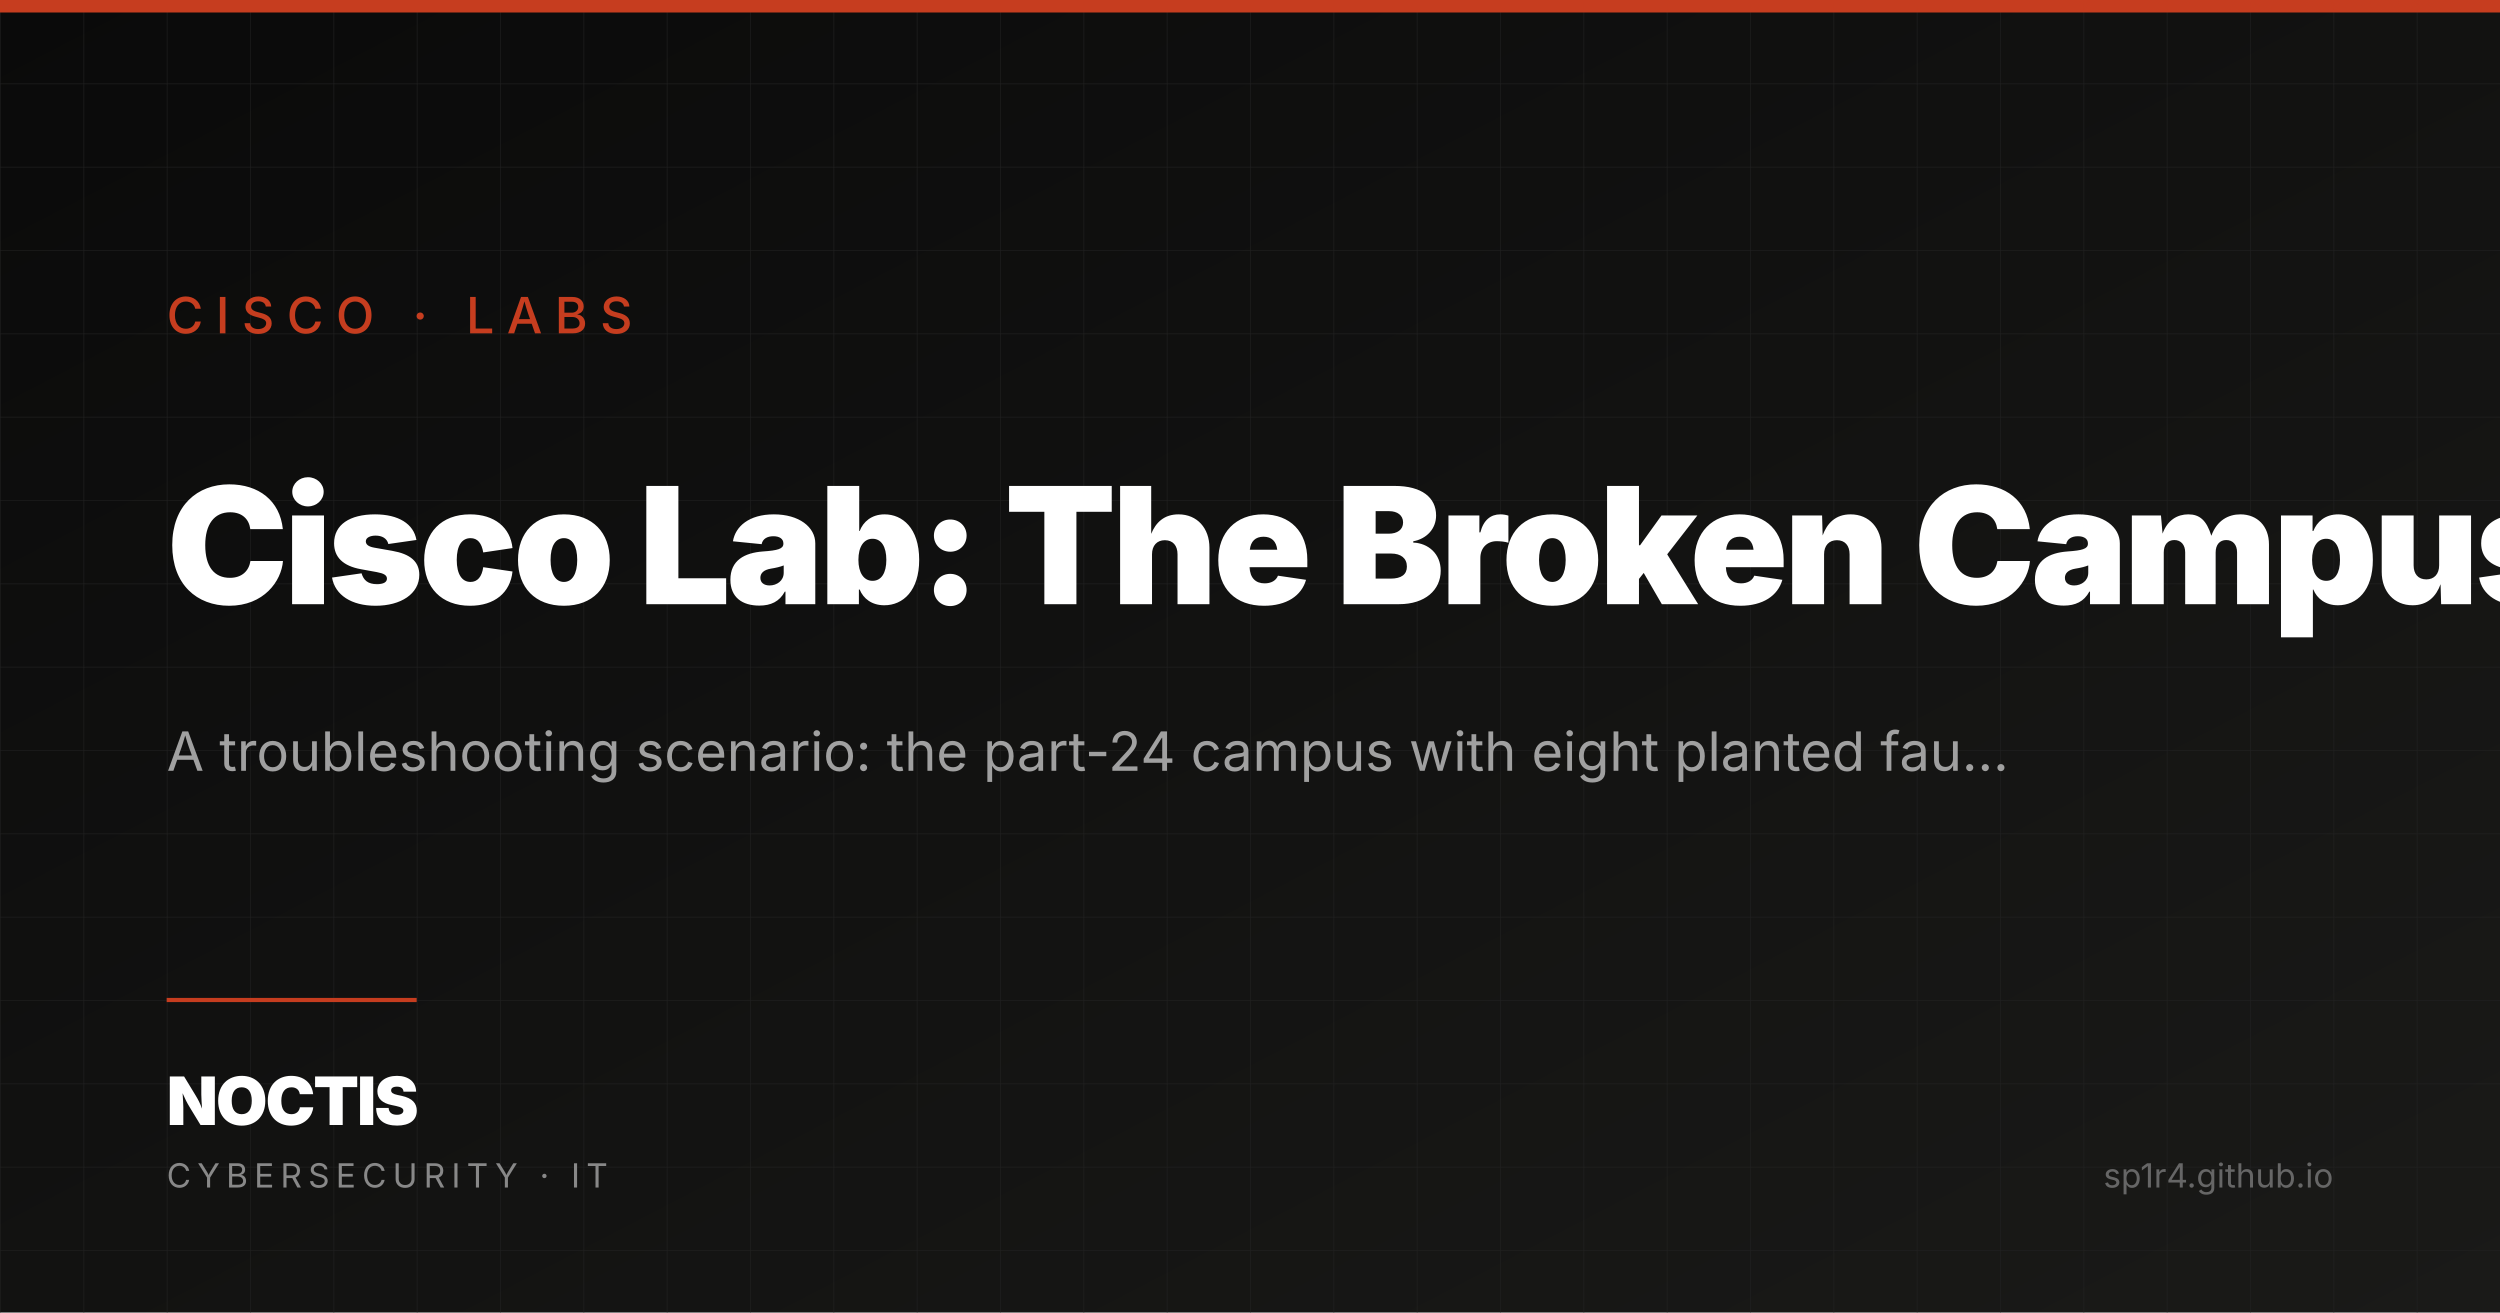
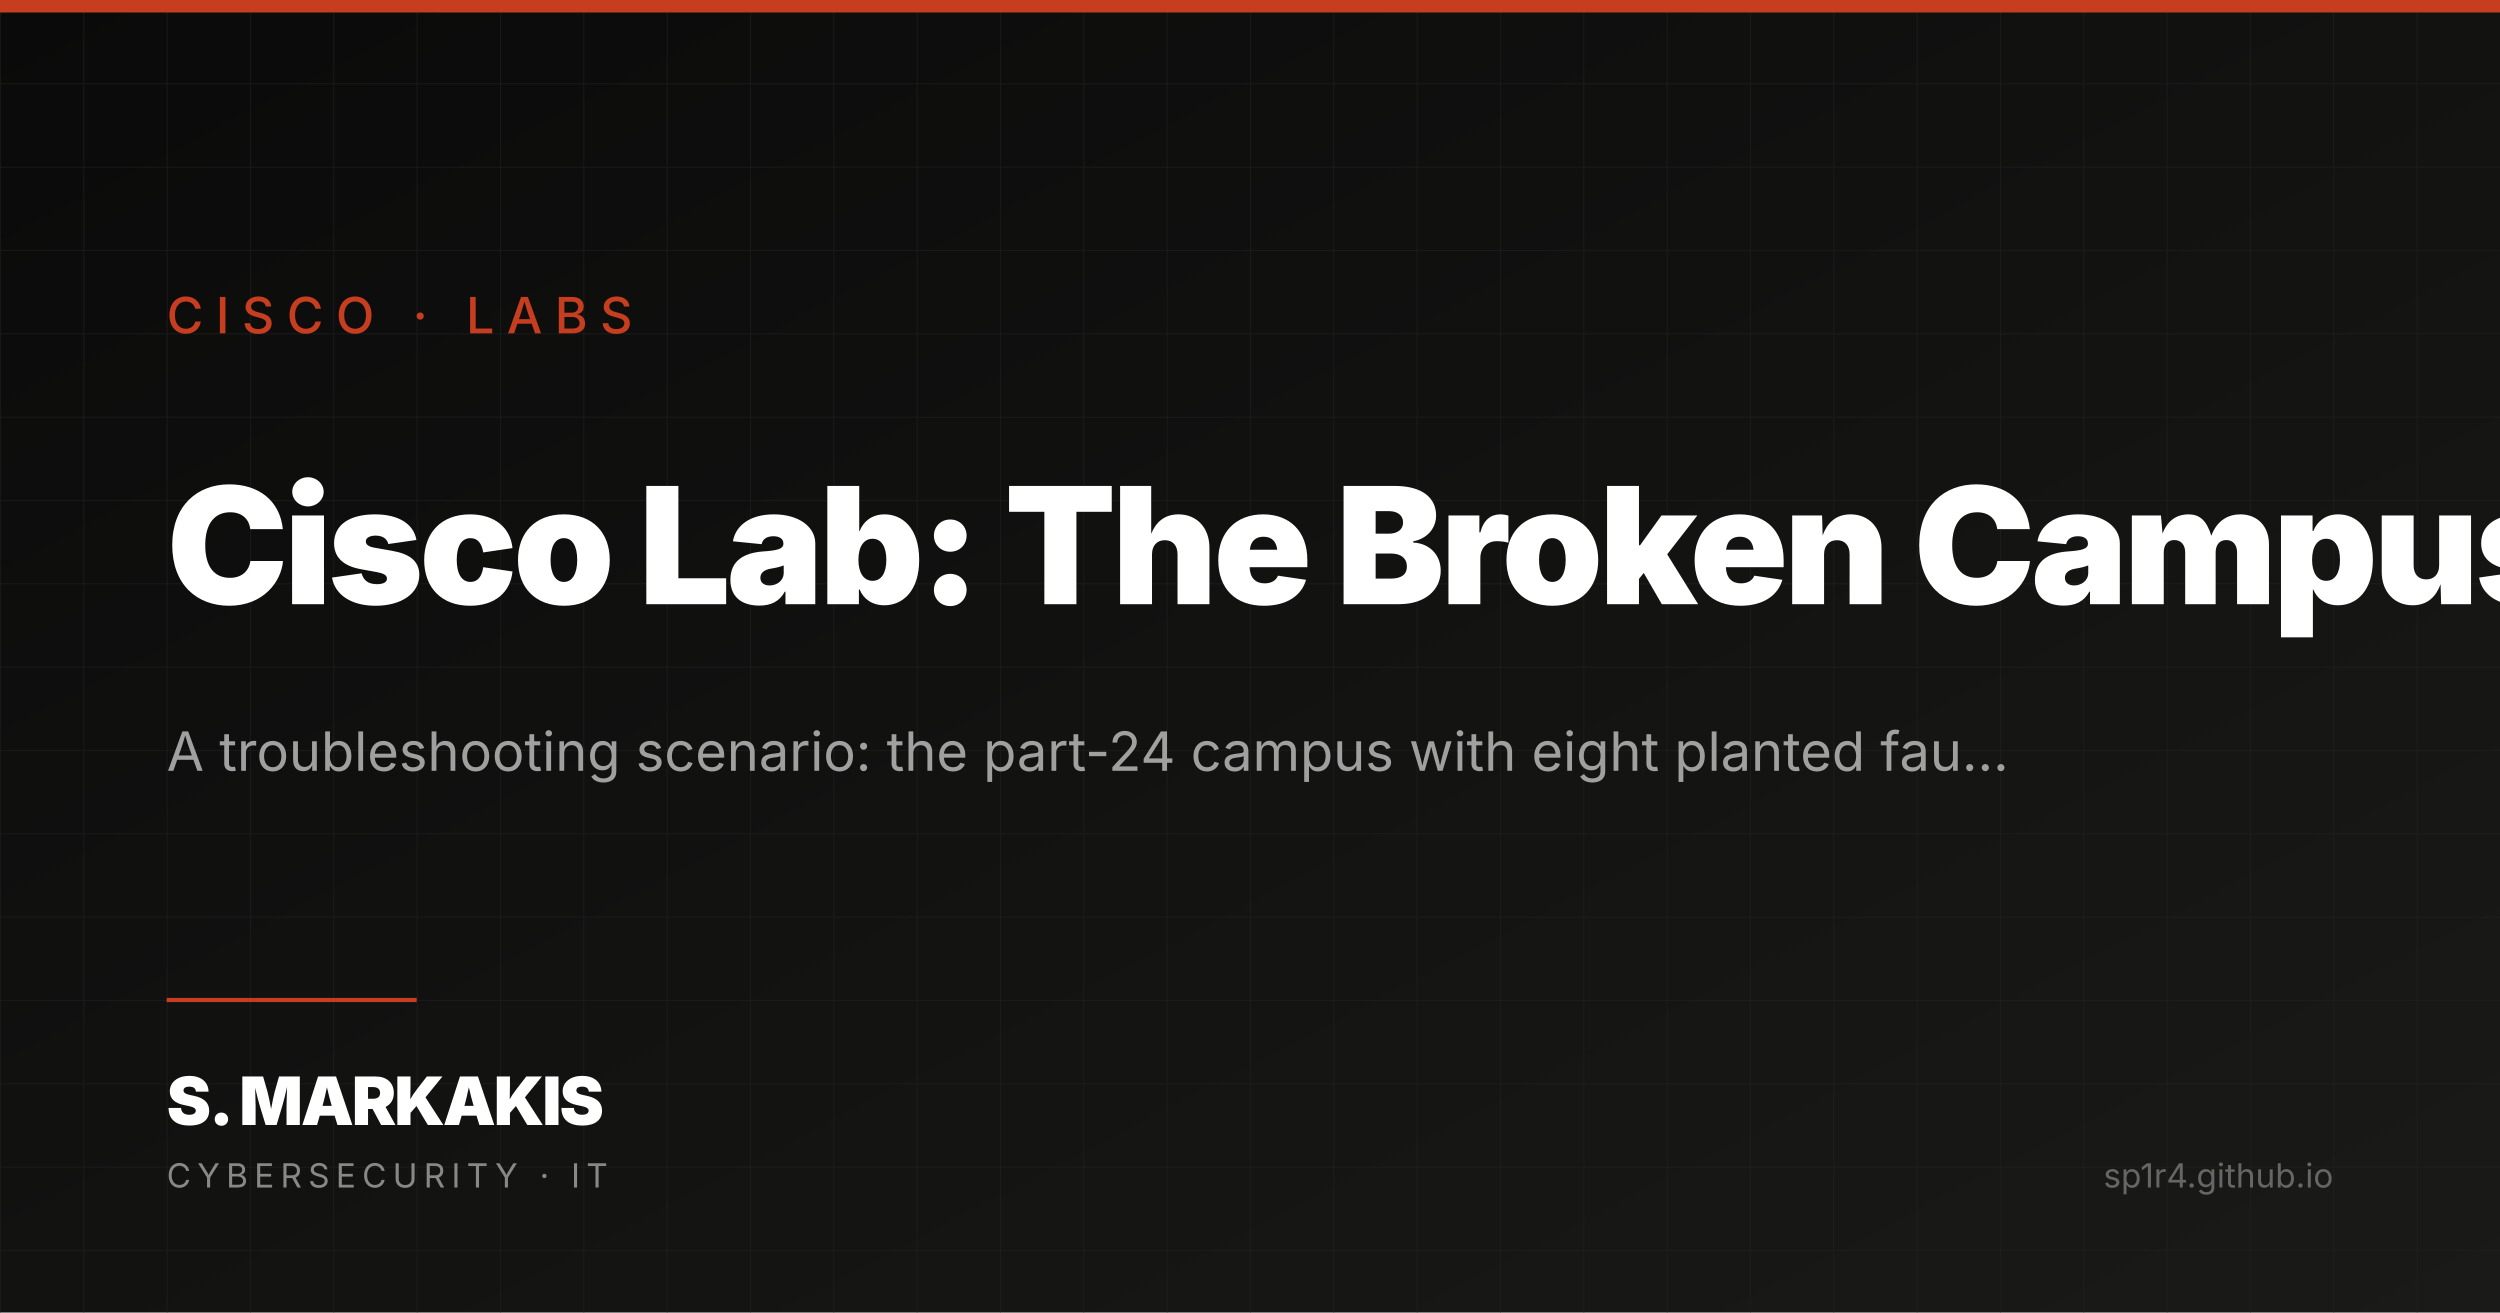
<svg xmlns="http://www.w3.org/2000/svg" viewBox="0 0 1200 630" width="1200" height="630">
  <defs>
    <linearGradient id="bg" x1="0" y1="0" x2="1" y2="1">
      <stop offset="0%" stop-color="#0a0a0a" />
      <stop offset="100%" stop-color="#1a1a18" />
    </linearGradient>
    <pattern id="grid" width="40" height="40" patternUnits="userSpaceOnUse">
      <path d="M 40 0 L 0 0 0 40" fill="none" stroke="#222" stroke-width="0.5" />
    </pattern>
  </defs>
  <rect width="1200" height="630" fill="url(#bg)" />
  <rect width="1200" height="630" fill="url(#grid)" />
  <rect x="0" y="0" width="1200" height="6" fill="#c63d1f" />
  <text x="80" y="160" font-family="Inter, Helvetica, Arial, sans-serif" font-size="24" font-weight="500" fill="#c63d1f" letter-spacing="6">CISCO · LABS</text>
  <text x="80" y="290" font-family="Inter, Helvetica, Arial, sans-serif" font-size="78" font-weight="900" fill="#ffffff" letter-spacing="-2">Cisco Lab: The Broken Campus —…</text>
  <text x="80" y="370" font-family="Inter, Helvetica, Arial, sans-serif" font-size="26" font-weight="400" fill="#a0a0a0">A troubleshooting scenario: the part-24 campus with eight planted fau…</text>
  <line x1="80" y1="480" x2="200" y2="480" stroke="#c63d1f" stroke-width="2" />
-   <text x="80" y="540" font-family="Inter, Helvetica, Arial, sans-serif" font-size="32" font-weight="900" fill="#ffffff" letter-spacing="-1">NOCTIS</text>
+   <text x="80" y="540" font-family="Inter, Helvetica, Arial, sans-serif" font-size="32" font-weight="900" fill="#ffffff" letter-spacing="-1">S. MARKAKIS</text>
  <text x="80" y="570" font-family="Inter, Helvetica, Arial, sans-serif" font-size="16" font-weight="400" fill="#888" letter-spacing="3">CYBERSECURITY · IT</text>
  <text x="1120" y="570" font-family="Inter, Helvetica, Arial, sans-serif" font-size="16" font-weight="400" fill="#666" text-anchor="end">sp1r4.github.io</text>
</svg>
